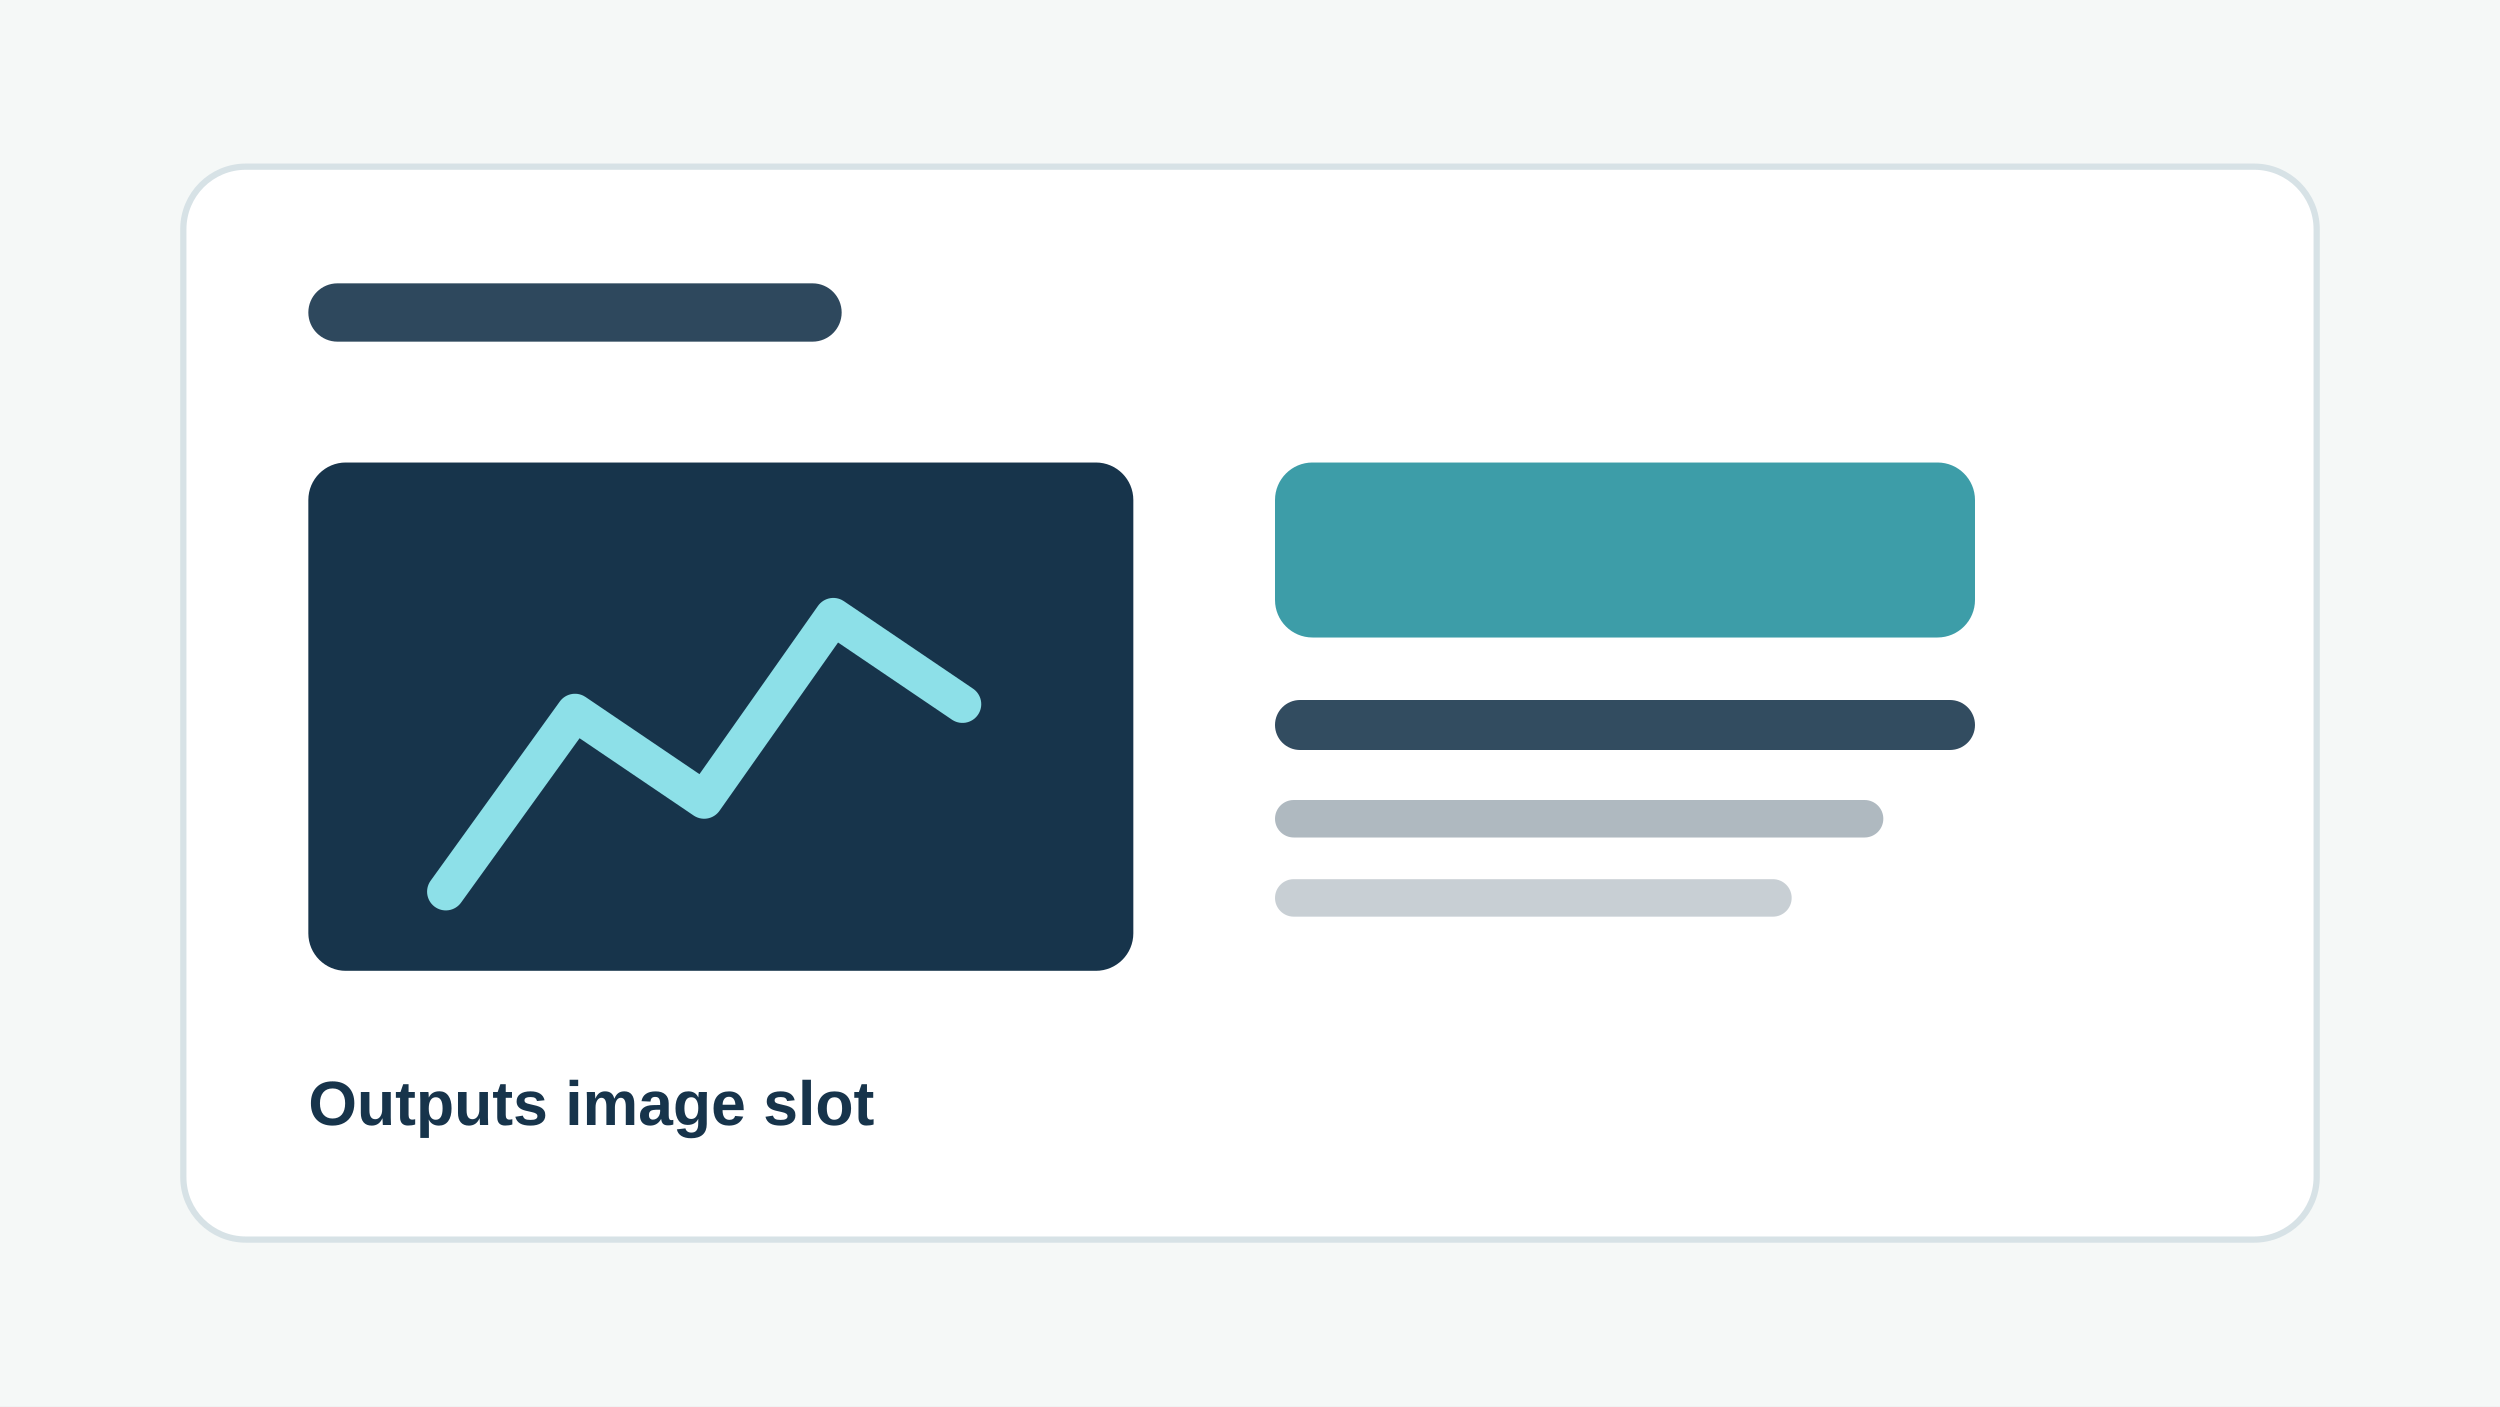
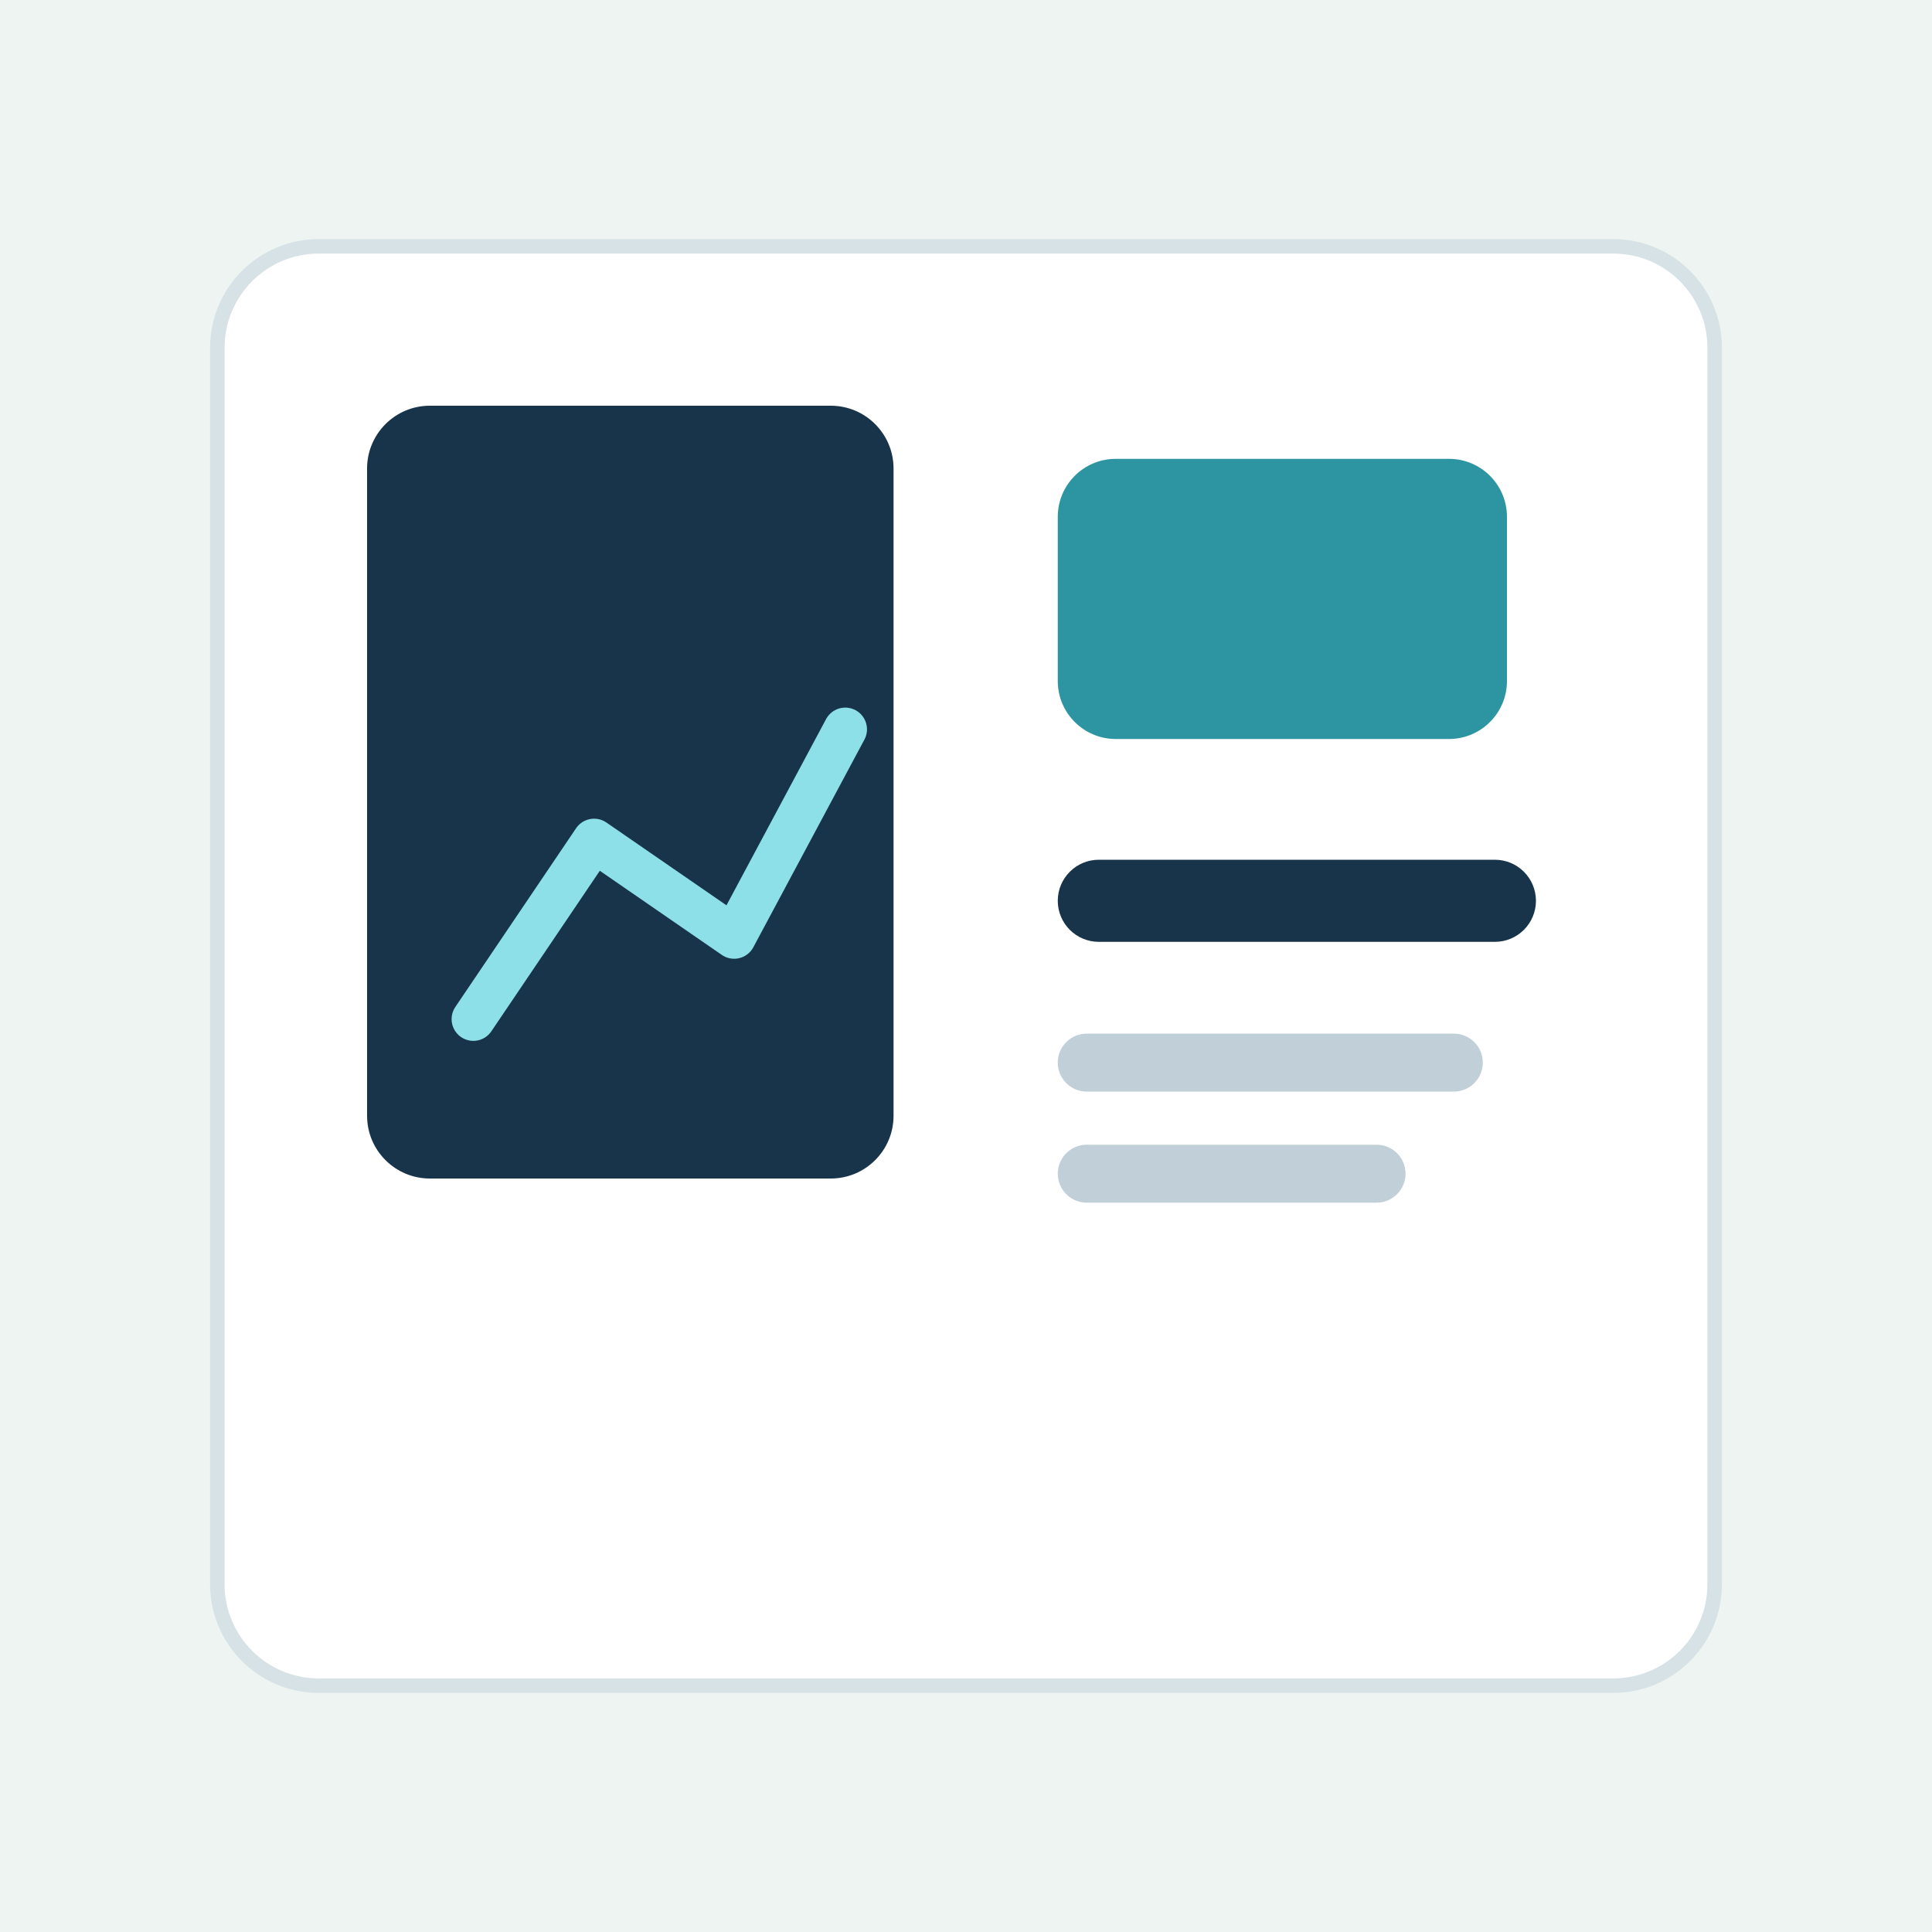
- <svg xmlns="http://www.w3.org/2000/svg" viewBox="0 0 1200 675" role="img" aria-labelledby="title desc">
-   <rect width="1200" height="675" fill="#f5f8f7" />
-   <rect x="88" y="80" width="1024" height="515" rx="30" fill="#ffffff" stroke="#d7e2e6" stroke-width="3" />
-   <rect x="148" y="136" width="256" height="28" rx="14" fill="#17344b" opacity="0.9" />
-   <rect x="148" y="222" width="396" height="244" rx="18" fill="#17344b" />
-   <rect x="612" y="222" width="336" height="84" rx="18" fill="#2d95a1" opacity="0.92" />
-   <rect x="612" y="336" width="336" height="24" rx="12" fill="#17344b" opacity="0.88" />
-   <rect x="612" y="384" width="292" height="18" rx="9" fill="#5f7382" opacity="0.5" />
-   <rect x="612" y="422" width="248" height="18" rx="9" fill="#5f7382" opacity="0.34" />
-   <path d="M214 428 L276 342 L338 384 L400 296 L462 338" fill="none" stroke="#8de0e8" stroke-width="18" stroke-linecap="round" stroke-linejoin="round" />
-   <text x="148" y="540" font-family="Avenir Next, Segoe UI, Arial, sans-serif" font-size="30" font-weight="700" fill="#17344b">Outputs image slot</text>
+ <svg xmlns="http://www.w3.org/2000/svg" viewBox="0 0 800 800" role="img" aria-label="Outputs placeholder graphic">
+   <rect width="800" height="800" fill="#edf4f2" />
+   <rect x="90" y="102" width="620" height="596" rx="42" fill="#ffffff" stroke="#d7e2e6" stroke-width="6" />
+   <rect x="152" y="168" width="218" height="320" rx="26" fill="#17344b" />
+   <path d="M196 422 L246 348 L304 388 L350 302" fill="none" stroke="#8de0e8" stroke-width="18" stroke-linecap="round" stroke-linejoin="round" />
+   <rect x="438" y="190" width="186" height="116" rx="24" fill="#2d95a1" />
+   <rect x="438" y="356" width="198" height="34" rx="17" fill="#17344b" />
+   <rect x="438" y="428" width="176" height="24" rx="12" fill="#c1d0d8" />
+   <rect x="438" y="474" width="144" height="24" rx="12" fill="#c1d0d8" />
</svg>
